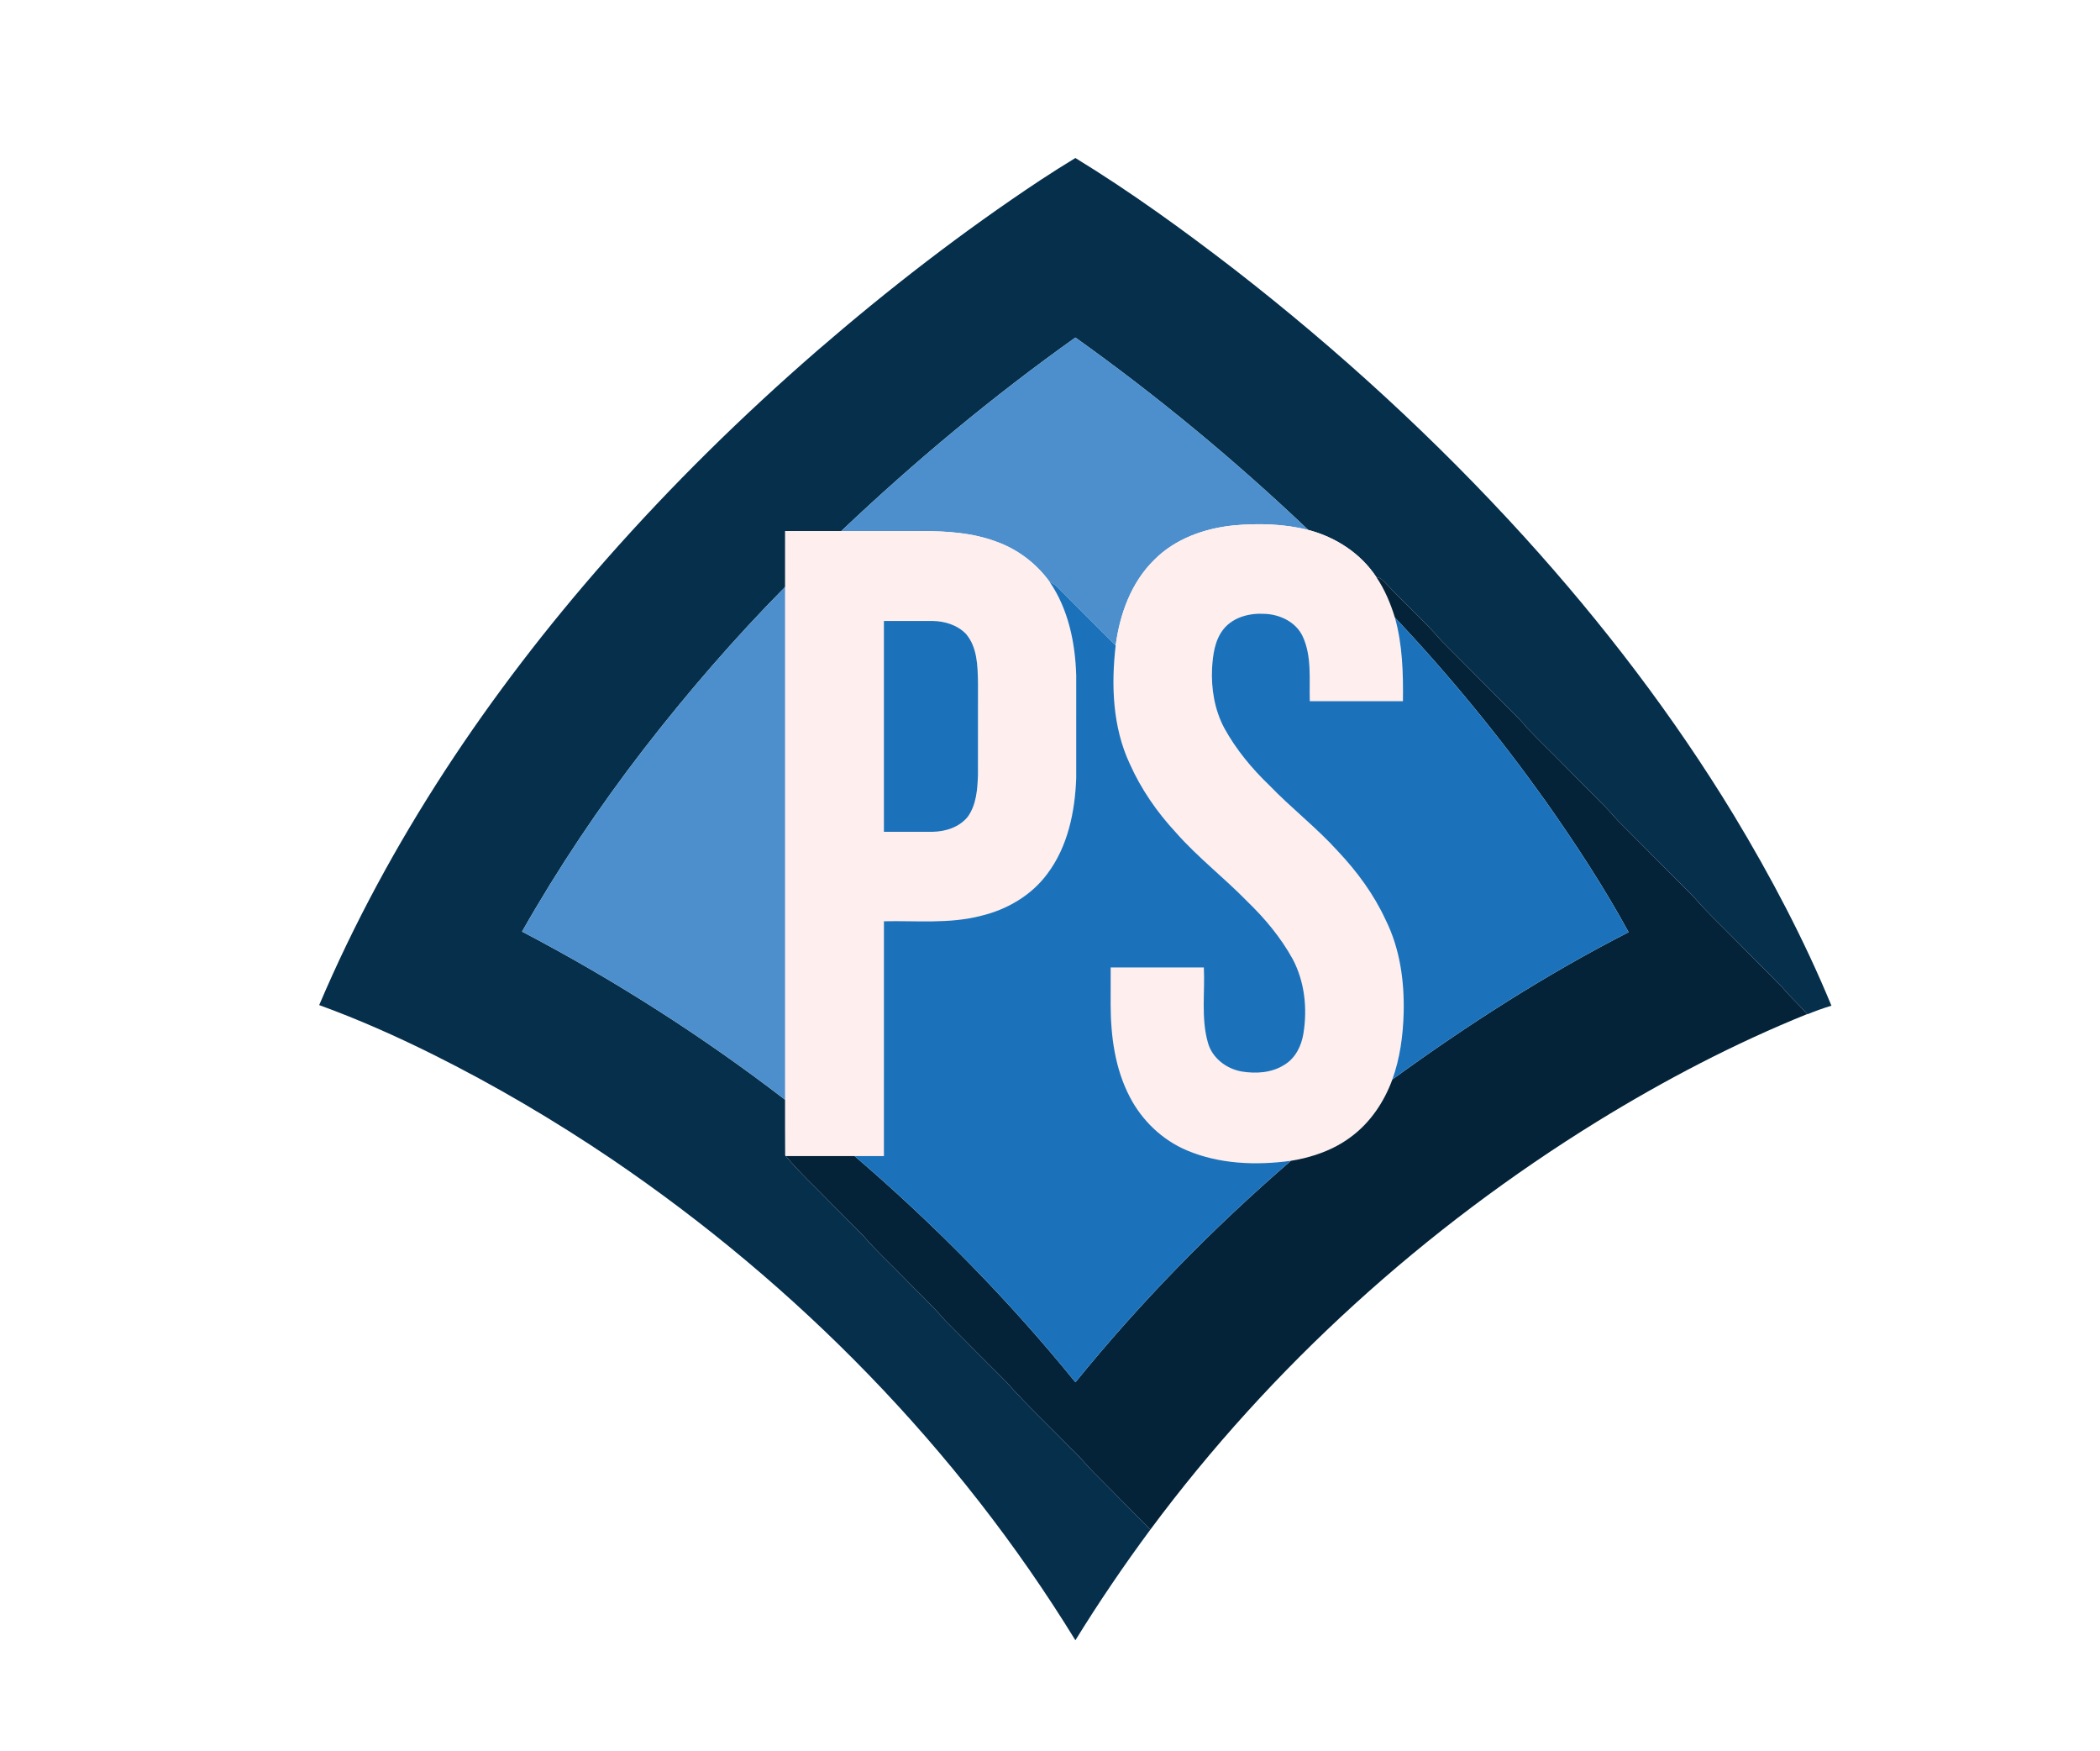
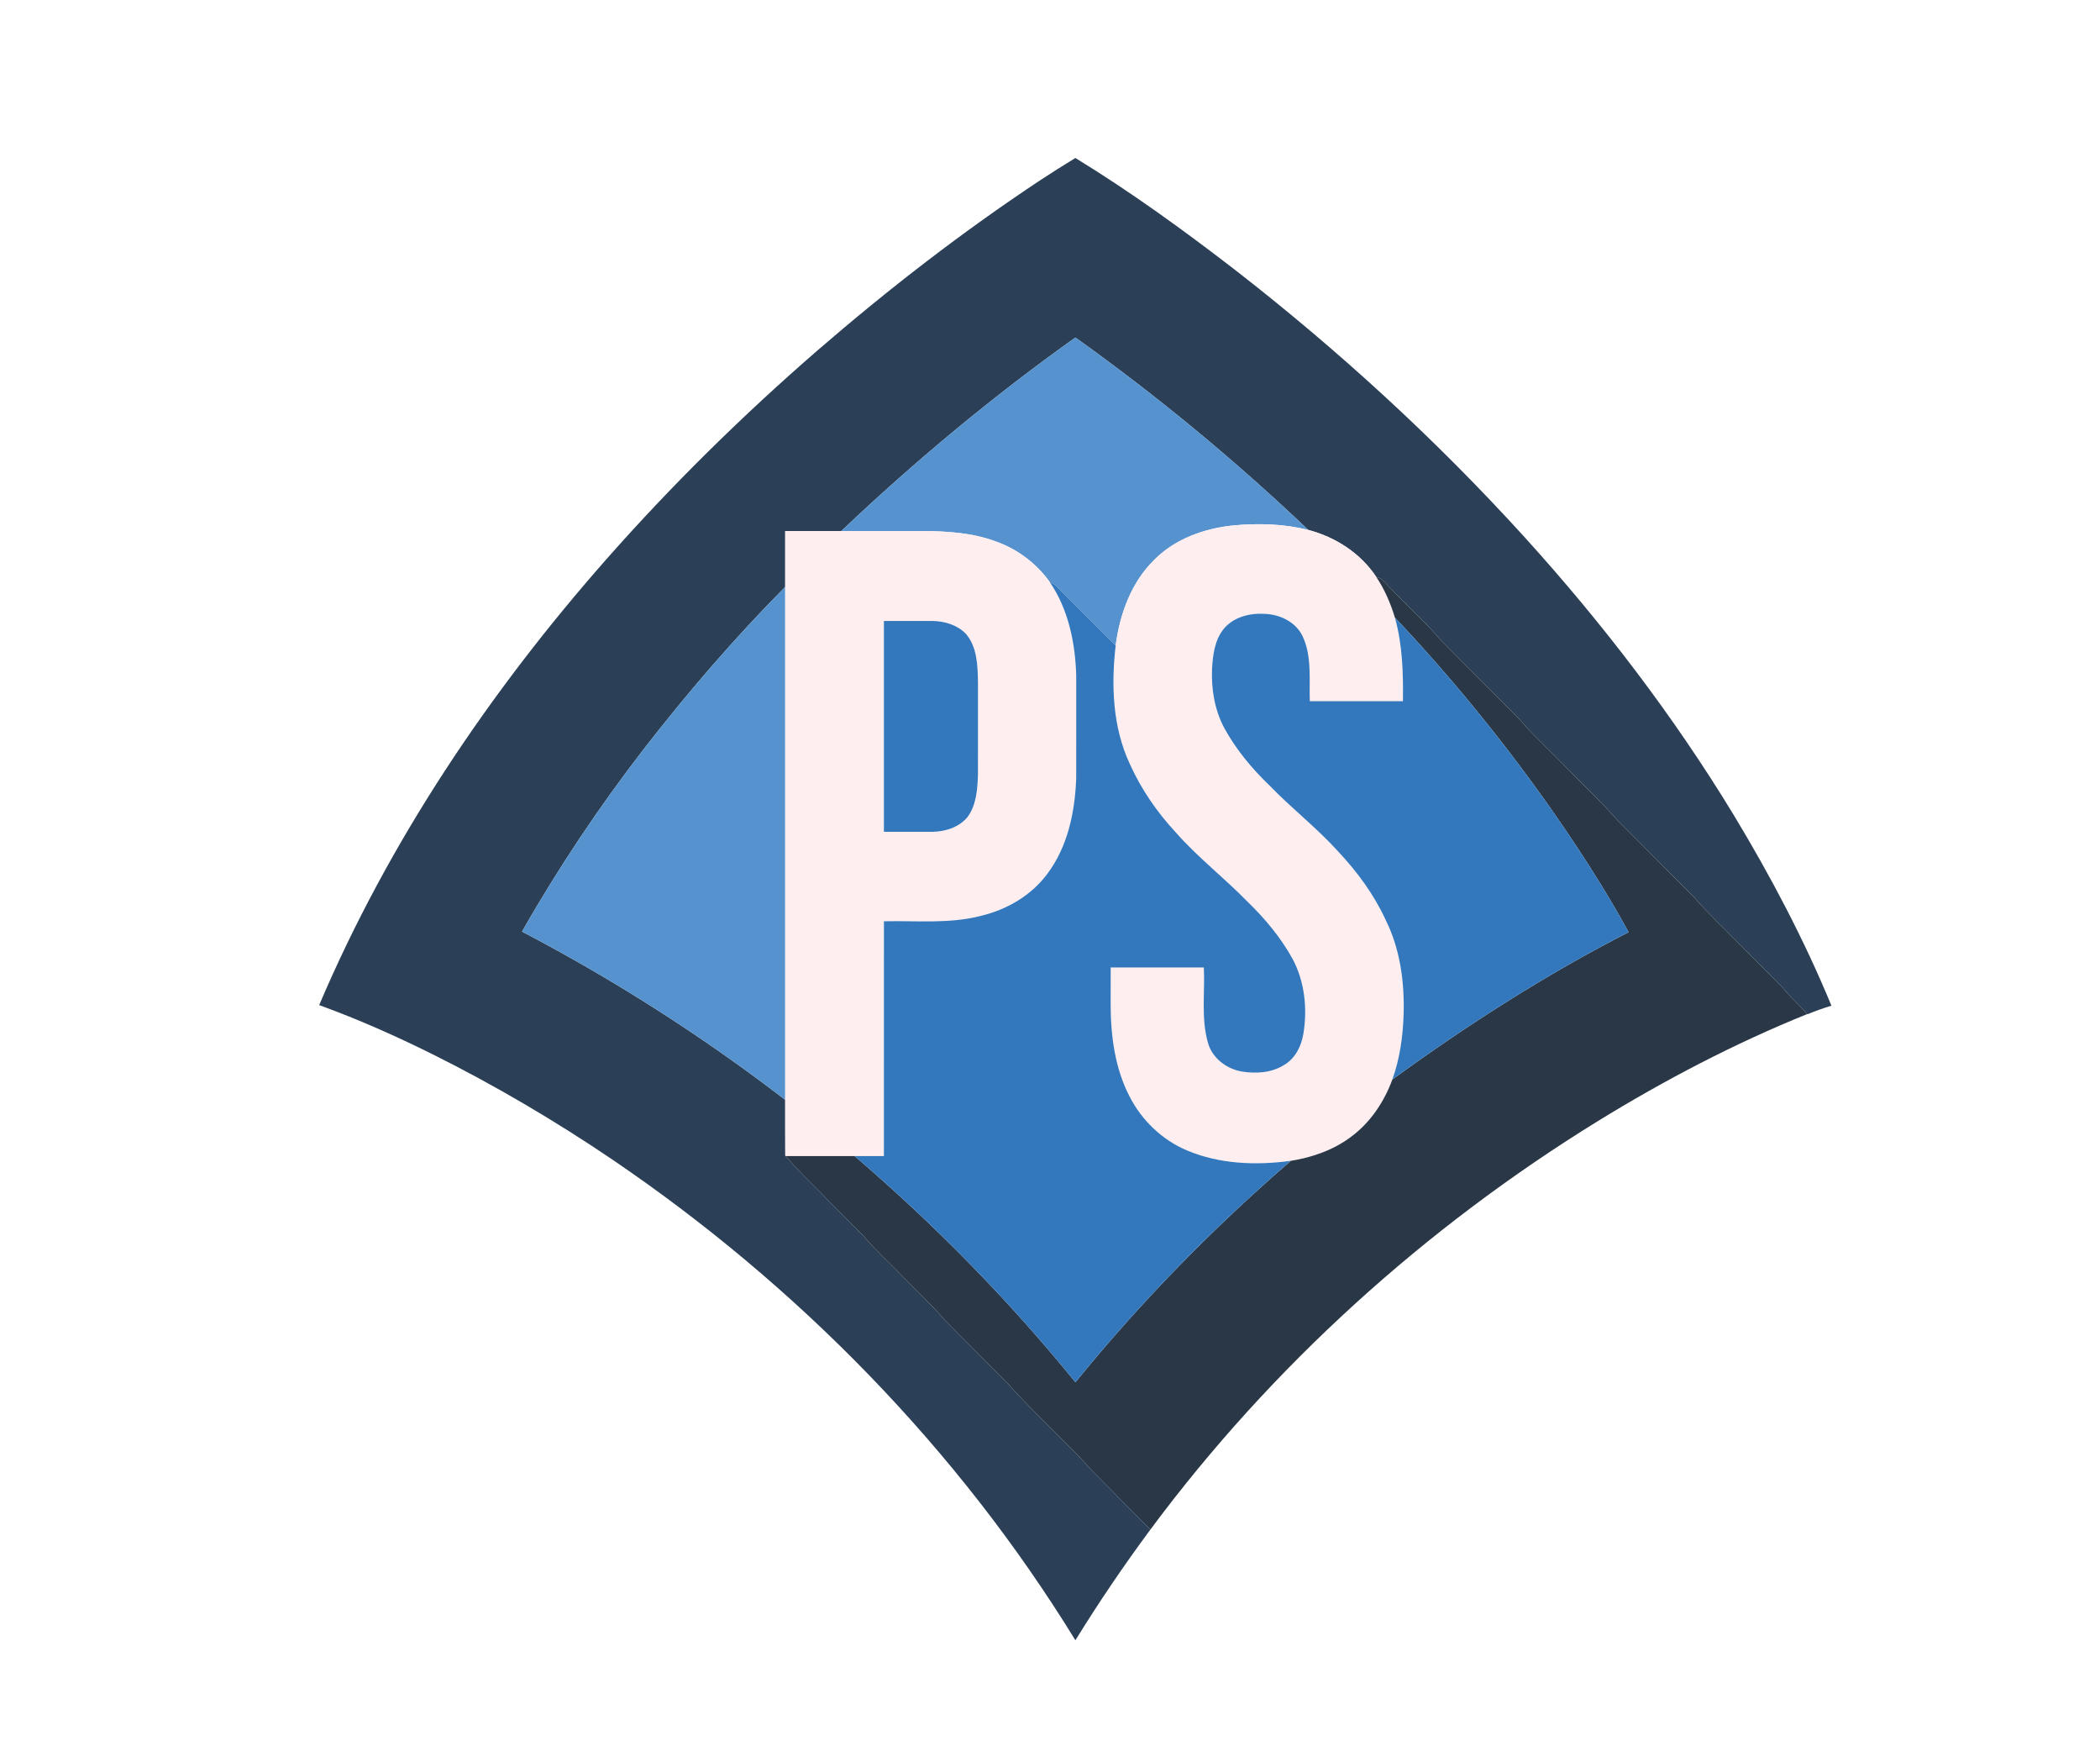
- <svg xmlns="http://www.w3.org/2000/svg" version="1.1" id="svg2" xml:space="preserve" width="4000" height="3333.333" viewBox="0 0 4000 3333.333">
+ <svg xmlns="http://www.w3.org/2000/svg" id="svg2" width="4000" height="3333.333" version="1.1" viewBox="0 0 4000 3333.333" xml:space="preserve">
  <defs id="defs6">
-     <clipPath clipPathUnits="userSpaceOnUse" id="clipPath18">
-       <path d="M 0,2500 H 3000 V 0 H 0 Z" id="path16" />
+     <clipPath id="clipPath18" clipPathUnits="userSpaceOnUse">
+       <path id="path16" d="M 0,2500 H 3000 V 0 H 0 Z" />
    </clipPath>
  </defs>
  <g id="g10" transform="matrix(1.333333,0,0,-1.333333,0,3333.333)">
    <g id="g12">
      <g id="g14" clip-path="url(#clipPath18)">
        <g id="g20" transform="translate(1486.151,2242.645)">
-           <path d="m 0,0 c 16.533,10.846 33.211,21.453 50.104,31.699 78.972,-48.281 153.985,-102.704 227.269,-159.144 148.61,-115.422 287.884,-243.01 414.393,-382.333 111.39,-122.861 212.751,-255.152 298.898,-396.971 52.744,-87.322 100.544,-177.884 139.514,-272.214 -11.638,-3.551 -23.108,-7.655 -34.362,-12.286 l -0.24,0.288 c -11.135,12.982 -24.141,24.212 -34.915,37.506 -22.557,23.013 -45.425,45.737 -68.03,68.678 -19.725,20.253 -40.601,39.45 -58.958,60.974 -36.355,36.451 -72.517,73.093 -108.944,109.471 -22.628,26.013 -48.064,49.385 -71.965,74.197 -19.029,19.485 -38.706,38.346 -57.519,57.999 -12.166,14.998 -26.684,27.716 -39.93,41.658 -27.668,27.524 -54.903,55.479 -82.571,82.979 -23.924,27.956 -51.664,52.264 -76.692,79.164 -4.68,4.487 -8.855,10.774 -15.886,11.326 -22.34,34.027 -58.311,57.327 -97.377,67.502 -104.312,99.153 -215.487,191.202 -332.661,274.782 -117.942,-83.94 -229.476,-176.781 -334.484,-276.39 -26.684,-0.024 -53.368,0.024 -80.076,-0.024 0.024,-26.564 0.048,-53.104 0,-79.668 -72.229,-73.021 -139.491,-150.937 -202.385,-232.092 -63.758,-82.619 -121.973,-169.51 -173.541,-260.264 131.932,-69.061 257.864,-149.521 375.926,-240.275 0.096,-26.444 -0.12,-52.888 0.096,-79.332 l 0.744,-0.984 c 20.109,-24.14 43.409,-45.233 65.126,-67.861 15.118,-15.382 30.571,-30.404 45.569,-45.881 17.565,-20.733 37.698,-39.042 56.607,-58.503 19.917,-20.781 41.25,-40.218 59.967,-62.151 29.156,-29.299 58.167,-58.815 87.515,-87.922 29.155,-33.043 61.502,-63.111 92.169,-94.738 13.726,-12.67 25.124,-27.571 38.634,-40.457 25.029,-25.365 50.129,-50.657 75.325,-75.853 -37.914,-51.208 -73.741,-103.952 -107.192,-158.183 -167.83,273.317 -397.235,507.305 -662.37,687.158 -81.875,55.335 -167.23,105.584 -255.681,149.641 -52.815,26.276 -106.831,50.248 -162.239,70.381 99.393,233.628 242.795,446.715 410.289,636.79 93.562,106.088 194.634,205.433 301.466,298.13 C -217.335,-155.808 -111.439,-73.789 0,0" style="fill:#062f4c;fill-opacity:1;fill-rule:nonzero;stroke:none" id="path22" />
+           <path id="path22" d="m 0,0 c 16.533,10.846 33.211,21.453 50.104,31.699 78.972,-48.281 153.985,-102.704 227.269,-159.144 148.61,-115.422 287.884,-243.01 414.393,-382.333 111.39,-122.861 212.751,-255.152 298.898,-396.971 52.744,-87.322 100.544,-177.884 139.514,-272.214 -11.638,-3.551 -23.108,-7.655 -34.362,-12.286 l -0.24,0.288 c -11.135,12.982 -24.141,24.212 -34.915,37.506 -22.557,23.013 -45.425,45.737 -68.03,68.678 -19.725,20.253 -40.601,39.45 -58.958,60.974 -36.355,36.451 -72.517,73.093 -108.944,109.471 -22.628,26.013 -48.064,49.385 -71.965,74.197 -19.029,19.485 -38.706,38.346 -57.519,57.999 -12.166,14.998 -26.684,27.716 -39.93,41.658 -27.668,27.524 -54.903,55.479 -82.571,82.979 -23.924,27.956 -51.664,52.264 -76.692,79.164 -4.68,4.487 -8.855,10.774 -15.886,11.326 -22.34,34.027 -58.311,57.327 -97.377,67.502 -104.312,99.153 -215.487,191.202 -332.661,274.782 -117.942,-83.94 -229.476,-176.781 -334.484,-276.39 -26.684,-0.024 -53.368,0.024 -80.076,-0.024 0.024,-26.564 0.048,-53.104 0,-79.668 -72.229,-73.021 -139.491,-150.937 -202.385,-232.092 -63.758,-82.619 -121.973,-169.51 -173.541,-260.264 131.932,-69.061 257.864,-149.521 375.926,-240.275 0.096,-26.444 -0.12,-52.888 0.096,-79.332 l 0.744,-0.984 c 20.109,-24.14 43.409,-45.233 65.126,-67.861 15.118,-15.382 30.571,-30.404 45.569,-45.881 17.565,-20.733 37.698,-39.042 56.607,-58.503 19.917,-20.781 41.25,-40.218 59.967,-62.151 29.156,-29.299 58.167,-58.815 87.515,-87.922 29.155,-33.043 61.502,-63.111 92.169,-94.738 13.726,-12.67 25.124,-27.571 38.634,-40.457 25.029,-25.365 50.129,-50.657 75.325,-75.853 -37.914,-51.208 -73.741,-103.952 -107.192,-158.183 -167.83,273.317 -397.235,507.305 -662.37,687.158 -81.875,55.335 -167.23,105.584 -255.681,149.641 -52.815,26.276 -106.831,50.248 -162.239,70.381 99.393,233.628 242.795,446.715 410.289,636.79 93.562,106.088 194.634,205.433 301.466,298.13 C -217.335,-155.808 -111.439,-73.789 0,0" style="fill:#2b3f56;fill-opacity:1;fill-rule:nonzero;stroke:none" />
        </g>
        <g id="g24" transform="translate(1201.795,1741.53)">
-           <path d="M 0,0 C 105.008,99.609 216.543,192.45 334.485,276.39 451.659,192.81 562.833,100.76 667.146,1.608 c -34.987,8.83 -71.51,9.718 -107.264,6.431 -41.202,-4.296 -82.907,-19.077 -112.543,-48.953 -33.019,-32.155 -49.456,-77.604 -55.311,-122.501 -28.124,27.908 -56.104,55.983 -84.035,84.083 -2.976,2.976 -6.839,4.823 -10.391,6.911 -19.029,26.348 -45.953,46.673 -76.62,57.495 C 187.555,-2.472 151.513,-0.12 116.166,0 Z" style="fill:#4c8fcc;fill-opacity:1;fill-rule:nonzero;stroke:none" id="path26" />
+           <path id="path26" d="M 0,0 C 105.008,99.609 216.543,192.45 334.485,276.39 451.659,192.81 562.833,100.76 667.146,1.608 c -34.987,8.83 -71.51,9.718 -107.264,6.431 -41.202,-4.296 -82.907,-19.077 -112.543,-48.953 -33.019,-32.155 -49.456,-77.604 -55.311,-122.501 -28.124,27.908 -56.104,55.983 -84.035,84.083 -2.976,2.976 -6.839,4.823 -10.391,6.911 -19.029,26.348 -45.953,46.673 -76.62,57.495 C 187.555,-2.472 151.513,-0.12 116.166,0 Z" style="fill:#5693ce;fill-opacity:1;fill-rule:nonzero;stroke:none" />
        </g>
        <g id="g28" transform="translate(919.3342,1429.746)">
-           <path d="m 0,0 c 62.894,81.156 130.156,159.072 202.385,232.092 0.048,-244.21 0.024,-488.421 0,-732.631 C 84.323,-409.785 -41.61,-329.325 -173.541,-260.264 -121.973,-169.51 -63.758,-82.619 0,0" style="fill:#4c8fcc;fill-opacity:1;fill-rule:nonzero;stroke:none" id="path30" />
+           <path id="path30" d="m 0,0 c 62.894,81.156 130.156,159.072 202.385,232.092 0.048,-244.21 0.024,-488.421 0,-732.631 C 84.323,-409.785 -41.61,-329.325 -173.541,-260.264 -121.973,-169.51 -63.758,-82.619 0,0" style="fill:#5693ce;fill-opacity:1;fill-rule:nonzero;stroke:none" />
        </g>
        <g id="g32" transform="translate(1649.134,1700.617)">
-           <path d="m 0,0 c 29.635,29.875 71.341,44.657 112.543,48.952 35.754,3.288 72.277,2.4 107.263,-6.431 39.066,-10.174 75.037,-33.474 97.377,-67.501 11.879,-17.661 20.181,-37.411 26.42,-57.687 10.871,-38.802 11.95,-79.356 11.446,-119.358 -44.345,-0.072 -88.69,0.048 -133.035,-0.072 -1.032,30.907 3.263,63.686 -10.175,92.626 -9.526,20.325 -32.107,31.243 -53.751,32.131 -21.453,1.44 -45.065,-4.32 -59.175,-21.597 -12.79,-15.861 -15.382,-37.002 -16.558,-56.655 -1.295,-29.132 3.696,-59.031 17.518,-84.923 16.821,-30.619 39.378,-57.783 64.526,-81.9 31.387,-32.634 67.501,-60.374 97.857,-94.041 27.332,-28.988 51.256,-61.479 68.005,-97.785 20.541,-41.13 26.972,-87.827 25.82,-133.372 -0.912,-32.107 -5.231,-64.406 -16.149,-94.737 -11.59,-31.699 -31.123,-61.047 -58.335,-81.371 -25.124,-19.125 -55.696,-29.852 -86.651,-34.771 -49.552,-6.743 -101.888,-4.847 -148.465,14.854 -35.227,14.829 -64.238,42.689 -81.708,76.548 -20.996,40.242 -27.115,86.339 -27.259,131.212 0.048,17.829 0,35.658 0.048,53.463 44.345,0.048 88.69,-0.023 133.059,0.048 1.728,-35.538 -4.055,-72.06 5.663,-106.807 5.783,-22.173 26.204,-37.794 48.185,-41.754 20.733,-3.431 43.577,-2.015 61.622,9.791 15.502,9.43 23.949,26.78 26.78,44.225 5.903,35.922 1.872,74.293 -15.381,106.688 -16.918,30.595 -39.474,57.711 -64.55,81.899 -33.187,34.099 -71.173,63.254 -102.585,99.081 -26.756,28.867 -49.408,61.646 -65.486,97.641 -24.572,52.48 -26.731,112.422 -20.18,169.102 C -49.456,-77.604 -33.019,-32.155 0,0" style="fill:#feeeee;fill-opacity:1;fill-rule:nonzero;stroke:none" id="path34" />
+           <path id="path34" d="m 0,0 c 29.635,29.875 71.341,44.657 112.543,48.952 35.754,3.288 72.277,2.4 107.263,-6.431 39.066,-10.174 75.037,-33.474 97.377,-67.501 11.879,-17.661 20.181,-37.411 26.42,-57.687 10.871,-38.802 11.95,-79.356 11.446,-119.358 -44.345,-0.072 -88.69,0.048 -133.035,-0.072 -1.032,30.907 3.263,63.686 -10.175,92.626 -9.526,20.325 -32.107,31.243 -53.751,32.131 -21.453,1.44 -45.065,-4.32 -59.175,-21.597 -12.79,-15.861 -15.382,-37.002 -16.558,-56.655 -1.295,-29.132 3.696,-59.031 17.518,-84.923 16.821,-30.619 39.378,-57.783 64.526,-81.9 31.387,-32.634 67.501,-60.374 97.857,-94.041 27.332,-28.988 51.256,-61.479 68.005,-97.785 20.541,-41.13 26.972,-87.827 25.82,-133.372 -0.912,-32.107 -5.231,-64.406 -16.149,-94.737 -11.59,-31.699 -31.123,-61.047 -58.335,-81.371 -25.124,-19.125 -55.696,-29.852 -86.651,-34.771 -49.552,-6.743 -101.888,-4.847 -148.465,14.854 -35.227,14.829 -64.238,42.689 -81.708,76.548 -20.996,40.242 -27.115,86.339 -27.259,131.212 0.048,17.829 0,35.658 0.048,53.463 44.345,0.048 88.69,-0.023 133.059,0.048 1.728,-35.538 -4.055,-72.06 5.663,-106.807 5.783,-22.173 26.204,-37.794 48.185,-41.754 20.733,-3.431 43.577,-2.015 61.622,9.791 15.502,9.43 23.949,26.78 26.78,44.225 5.903,35.922 1.872,74.293 -15.381,106.688 -16.918,30.595 -39.474,57.711 -64.55,81.899 -33.187,34.099 -71.173,63.254 -102.585,99.081 -26.756,28.867 -49.408,61.646 -65.486,97.641 -24.572,52.48 -26.731,112.422 -20.18,169.102 C -49.456,-77.604 -33.019,-32.155 0,0" style="fill:#feeeef;fill-opacity:1;fill-rule:nonzero;stroke:none" />
        </g>
        <g id="g36" transform="translate(1262.721,1613.126)">
-           <path d="m 0,0 v -301.13 c 23.204,0.024 46.409,-0.048 69.613,0.024 18.525,0.288 38.202,6.575 50.153,21.429 12.43,17.277 13.917,39.522 14.613,60.111 0.024,43.985 -0.048,87.994 0.024,131.979 -0.48,23.637 -0.983,50.369 -17.277,69.23 C 104.864,-5.711 86.867,-0.24 69.589,0 46.385,0.048 23.204,0.024 0,0 m -141.002,128.38 c 26.708,0.048 53.392,0 80.075,0.024 H 55.24 c 35.346,-0.12 71.389,-2.471 104.815,-14.925 30.668,-10.823 57.592,-31.148 76.621,-57.496 26.852,-39.09 36.69,-87.202 38.058,-133.947 0.024,-48.833 0.096,-97.689 -0.024,-146.521 -1.728,-47.993 -11.974,-97.953 -41.514,-136.971 -22.748,-30.644 -57.495,-50.801 -94.281,-59.583 -45.377,-11.878 -92.578,-6.791 -138.891,-7.847 -0.072,-111.799 0,-223.574 -0.024,-335.373 -13.942,0 -27.86,0.024 -41.778,-0.024 -32.802,0.072 -65.605,0 -98.384,0.048 l -0.744,0.984 c -0.216,26.444 0,52.888 -0.096,79.332 0.024,244.211 0.048,488.421 0,732.632 0.048,26.563 0.024,53.103 0,79.667" style="fill:#feeeee;fill-opacity:1;fill-rule:nonzero;stroke:none" id="path38" />
+           <path id="path38" d="m 0,0 v -301.13 c 23.204,0.024 46.409,-0.048 69.613,0.024 18.525,0.288 38.202,6.575 50.153,21.429 12.43,17.277 13.917,39.522 14.613,60.111 0.024,43.985 -0.048,87.994 0.024,131.979 -0.48,23.637 -0.983,50.369 -17.277,69.23 C 104.864,-5.711 86.867,-0.24 69.589,0 46.385,0.048 23.204,0.024 0,0 m -141.002,128.38 c 26.708,0.048 53.392,0 80.075,0.024 H 55.24 c 35.346,-0.12 71.389,-2.471 104.815,-14.925 30.668,-10.823 57.592,-31.148 76.621,-57.496 26.852,-39.09 36.69,-87.202 38.058,-133.947 0.024,-48.833 0.096,-97.689 -0.024,-146.521 -1.728,-47.993 -11.974,-97.953 -41.514,-136.971 -22.748,-30.644 -57.495,-50.801 -94.281,-59.583 -45.377,-11.878 -92.578,-6.791 -138.891,-7.847 -0.072,-111.799 0,-223.574 -0.024,-335.373 -13.942,0 -27.86,0.024 -41.778,-0.024 -32.802,0.072 -65.605,0 -98.384,0.048 l -0.744,0.984 c -0.216,26.444 0,52.888 -0.096,79.332 0.024,244.211 0.048,488.421 0,732.632 0.048,26.563 0.024,53.103 0,79.667" style="fill:#feeeef;fill-opacity:1;fill-rule:nonzero;stroke:none" />
        </g>
        <g id="g40" transform="translate(1966.317,1675.636)">
-           <path d="m 0,0 c 7.031,-0.552 11.206,-6.839 15.885,-11.326 25.029,-26.9 52.768,-51.208 76.693,-79.164 27.667,-27.5 54.903,-55.456 82.571,-82.979 13.246,-13.942 27.764,-26.66 39.93,-41.658 18.813,-19.653 38.49,-38.514 57.519,-57.999 23.9,-24.812 49.337,-48.185 71.965,-74.197 36.427,-36.378 72.589,-73.02 108.943,-109.471 18.358,-21.524 39.234,-40.722 58.959,-60.974 22.605,-22.941 45.473,-45.665 68.03,-68.678 10.774,-13.294 23.78,-24.524 34.914,-37.506 -103.904,-41.97 -203.488,-94.114 -298.922,-152.761 -246.994,-152.28 -466.224,-350.298 -639.333,-583.398 -25.197,25.196 -50.297,50.488 -75.325,75.852 -13.51,12.886 -24.908,27.788 -38.634,40.458 -30.667,31.627 -63.014,61.695 -92.17,94.738 -29.347,29.107 -58.359,58.623 -87.514,87.922 -18.717,21.933 -40.05,41.37 -59.967,62.151 -18.909,19.461 -39.042,37.77 -56.607,58.503 -14.998,15.477 -30.452,30.499 -45.569,45.88 -21.717,22.629 -45.017,43.722 -65.126,67.862 32.779,-0.048 65.582,0.024 98.384,-0.048 114.391,-98.097 220.407,-205.984 315.384,-322.99 92.914,114.318 196.242,220.022 307.753,316.271 30.955,4.919 61.526,15.646 86.65,34.771 27.212,20.325 46.745,49.672 58.335,81.371 107.312,77.988 219.327,149.929 337.509,210.376 -35.299,64.67 -75.829,126.437 -118.254,186.643 C 176.253,-228.037 104.24,-140.115 26.42,-57.687 20.181,-37.41 11.878,-17.661 0,0" style="fill:#042338;fill-opacity:1;fill-rule:nonzero;stroke:none" id="path42" />
+           <path id="path42" d="m 0,0 c 7.031,-0.552 11.206,-6.839 15.885,-11.326 25.029,-26.9 52.768,-51.208 76.693,-79.164 27.667,-27.5 54.903,-55.456 82.571,-82.979 13.246,-13.942 27.764,-26.66 39.93,-41.658 18.813,-19.653 38.49,-38.514 57.519,-57.999 23.9,-24.812 49.337,-48.185 71.965,-74.197 36.427,-36.378 72.589,-73.02 108.943,-109.471 18.358,-21.524 39.234,-40.722 58.959,-60.974 22.605,-22.941 45.473,-45.665 68.03,-68.678 10.774,-13.294 23.78,-24.524 34.914,-37.506 -103.904,-41.97 -203.488,-94.114 -298.922,-152.761 -246.994,-152.28 -466.224,-350.298 -639.333,-583.398 -25.197,25.196 -50.297,50.488 -75.325,75.852 -13.51,12.886 -24.908,27.788 -38.634,40.458 -30.667,31.627 -63.014,61.695 -92.17,94.738 -29.347,29.107 -58.359,58.623 -87.514,87.922 -18.717,21.933 -40.05,41.37 -59.967,62.151 -18.909,19.461 -39.042,37.77 -56.607,58.503 -14.998,15.477 -30.452,30.499 -45.569,45.88 -21.717,22.629 -45.017,43.722 -65.126,67.862 32.779,-0.048 65.582,0.024 98.384,-0.048 114.391,-98.097 220.407,-205.984 315.384,-322.99 92.914,114.318 196.242,220.022 307.753,316.271 30.955,4.919 61.526,15.646 86.65,34.771 27.212,20.325 46.745,49.672 58.335,81.371 107.312,77.988 219.327,149.929 337.509,210.376 -35.299,64.67 -75.829,126.437 -118.254,186.643 C 176.253,-228.037 104.24,-140.115 26.42,-57.687 20.181,-37.41 11.878,-17.661 0,0" style="fill:#2a3746;fill-opacity:1;fill-rule:nonzero;stroke:none" />
        </g>
        <g id="g44" transform="translate(1499.397,1669.109)">
-           <path d="m 0,0 c 3.551,-2.088 7.415,-3.935 10.39,-6.911 27.932,-28.1 55.912,-56.175 84.036,-84.083 -6.551,-56.679 -4.392,-116.622 20.18,-169.102 16.078,-35.994 38.73,-68.774 65.486,-97.641 31.412,-35.826 69.398,-64.982 102.585,-99.081 25.076,-24.188 47.632,-51.304 64.55,-81.899 17.253,-32.395 21.284,-70.765 15.381,-106.688 -2.831,-17.445 -11.278,-34.794 -26.78,-44.225 -18.045,-11.806 -40.889,-13.222 -61.622,-9.79 -21.981,3.959 -42.402,19.58 -48.185,41.753 -9.718,34.747 -3.935,71.269 -5.663,106.808 -44.369,-0.072 -88.714,0 -133.059,-0.048 -0.048,-17.806 0,-35.635 -0.048,-53.464 0.144,-44.873 6.263,-90.97 27.259,-131.212 17.47,-33.859 46.481,-61.718 81.708,-76.548 46.577,-19.701 98.913,-21.597 148.465,-14.854 -111.511,-96.249 -214.839,-201.953 -307.753,-316.271 -94.977,117.006 -200.993,224.893 -315.383,322.99 13.918,0.048 27.836,0.024 41.777,0.024 0.024,111.799 -0.048,223.574 0.024,335.372 46.313,1.056 93.514,-4.031 138.891,7.847 36.786,8.783 71.533,28.94 94.282,59.583 29.539,39.018 39.785,88.978 41.513,136.971 0.12,48.833 0.048,97.689 0.024,146.522 C 36.69,-87.203 26.852,-39.09 0,0" style="fill:#1c72ba;fill-opacity:1;fill-rule:nonzero;stroke:none" id="path46" />
+           <path id="path46" d="m 0,0 c 3.551,-2.088 7.415,-3.935 10.39,-6.911 27.932,-28.1 55.912,-56.175 84.036,-84.083 -6.551,-56.679 -4.392,-116.622 20.18,-169.102 16.078,-35.994 38.73,-68.774 65.486,-97.641 31.412,-35.826 69.398,-64.982 102.585,-99.081 25.076,-24.188 47.632,-51.304 64.55,-81.899 17.253,-32.395 21.284,-70.765 15.381,-106.688 -2.831,-17.445 -11.278,-34.794 -26.78,-44.225 -18.045,-11.806 -40.889,-13.222 -61.622,-9.79 -21.981,3.959 -42.402,19.58 -48.185,41.753 -9.718,34.747 -3.935,71.269 -5.663,106.808 -44.369,-0.072 -88.714,0 -133.059,-0.048 -0.048,-17.806 0,-35.635 -0.048,-53.464 0.144,-44.873 6.263,-90.97 27.259,-131.212 17.47,-33.859 46.481,-61.718 81.708,-76.548 46.577,-19.701 98.913,-21.597 148.465,-14.854 -111.511,-96.249 -214.839,-201.953 -307.753,-316.271 -94.977,117.006 -200.993,224.893 -315.383,322.99 13.918,0.048 27.836,0.024 41.777,0.024 0.024,111.799 -0.048,223.574 0.024,335.372 46.313,1.056 93.514,-4.031 138.891,7.847 36.786,8.783 71.533,28.94 94.282,59.583 29.539,39.018 39.785,88.978 41.513,136.971 0.12,48.833 0.048,97.689 0.024,146.522 C 36.69,-87.203 26.852,-39.09 0,0" style="fill:#3378bc;fill-opacity:1;fill-rule:nonzero;stroke:none" />
        </g>
        <g id="g48" transform="translate(1748.047,1601.68)">
-           <path d="M 0,0 C 14.11,17.277 37.722,23.036 59.175,21.597 80.82,20.709 103.4,9.791 112.927,-10.534 c 13.438,-28.94 9.142,-61.719 10.174,-92.626 44.345,0.12 88.691,0 133.036,0.072 0.504,40.002 -0.576,80.556 -11.447,119.358 77.82,-82.428 149.833,-170.35 215.583,-262.664 42.426,-60.207 82.956,-121.973 118.254,-186.643 -118.182,-60.447 -230.196,-132.388 -337.508,-210.376 10.918,30.331 15.238,62.63 16.149,94.737 1.152,45.545 -5.279,92.242 -25.82,133.372 -16.749,36.306 -40.673,68.797 -68.005,97.785 -30.355,33.667 -66.47,61.406 -97.857,94.041 -25.148,24.117 -47.705,51.28 -64.526,81.9 -13.822,25.892 -18.813,55.791 -17.517,84.923 C -15.382,-37.002 -12.79,-15.862 0,0" style="fill:#1c72ba;fill-opacity:1;fill-rule:nonzero;stroke:none" id="path50" />
+           <path id="path50" d="M 0,0 C 14.11,17.277 37.722,23.036 59.175,21.597 80.82,20.709 103.4,9.791 112.927,-10.534 c 13.438,-28.94 9.142,-61.719 10.174,-92.626 44.345,0.12 88.691,0 133.036,0.072 0.504,40.002 -0.576,80.556 -11.447,119.358 77.82,-82.428 149.833,-170.35 215.583,-262.664 42.426,-60.207 82.956,-121.973 118.254,-186.643 -118.182,-60.447 -230.196,-132.388 -337.508,-210.376 10.918,30.331 15.238,62.63 16.149,94.737 1.152,45.545 -5.279,92.242 -25.82,133.372 -16.749,36.306 -40.673,68.797 -68.005,97.785 -30.355,33.667 -66.47,61.406 -97.857,94.041 -25.148,24.117 -47.705,51.28 -64.526,81.9 -13.822,25.892 -18.813,55.791 -17.517,84.923 C -15.382,-37.002 -12.79,-15.862 0,0" style="fill:#3378bc;fill-opacity:1;fill-rule:nonzero;stroke:none" />
        </g>
        <g id="g52" transform="translate(1262.721,1613.126)">
-           <path d="m 0,0 c 23.204,0.024 46.385,0.048 69.589,0 17.278,-0.24 35.275,-5.711 47.537,-18.357 16.294,-18.861 16.797,-45.593 17.277,-69.23 -0.072,-43.985 0,-87.994 -0.024,-131.979 -0.696,-20.589 -2.183,-42.834 -14.613,-60.111 -11.951,-14.854 -31.628,-21.141 -50.153,-21.429 -23.204,-0.072 -46.409,0 -69.613,-0.024 z" style="fill:#1c72ba;fill-opacity:1;fill-rule:nonzero;stroke:none" id="path54" />
+           <path id="path54" d="m 0,0 c 23.204,0.024 46.385,0.048 69.589,0 17.278,-0.24 35.275,-5.711 47.537,-18.357 16.294,-18.861 16.797,-45.593 17.277,-69.23 -0.072,-43.985 0,-87.994 -0.024,-131.979 -0.696,-20.589 -2.183,-42.834 -14.613,-60.111 -11.951,-14.854 -31.628,-21.141 -50.153,-21.429 -23.204,-0.072 -46.409,0 -69.613,-0.024 z" style="fill:#3378bc;fill-opacity:1;fill-rule:nonzero;stroke:none" />
        </g>
      </g>
    </g>
  </g>
</svg>
